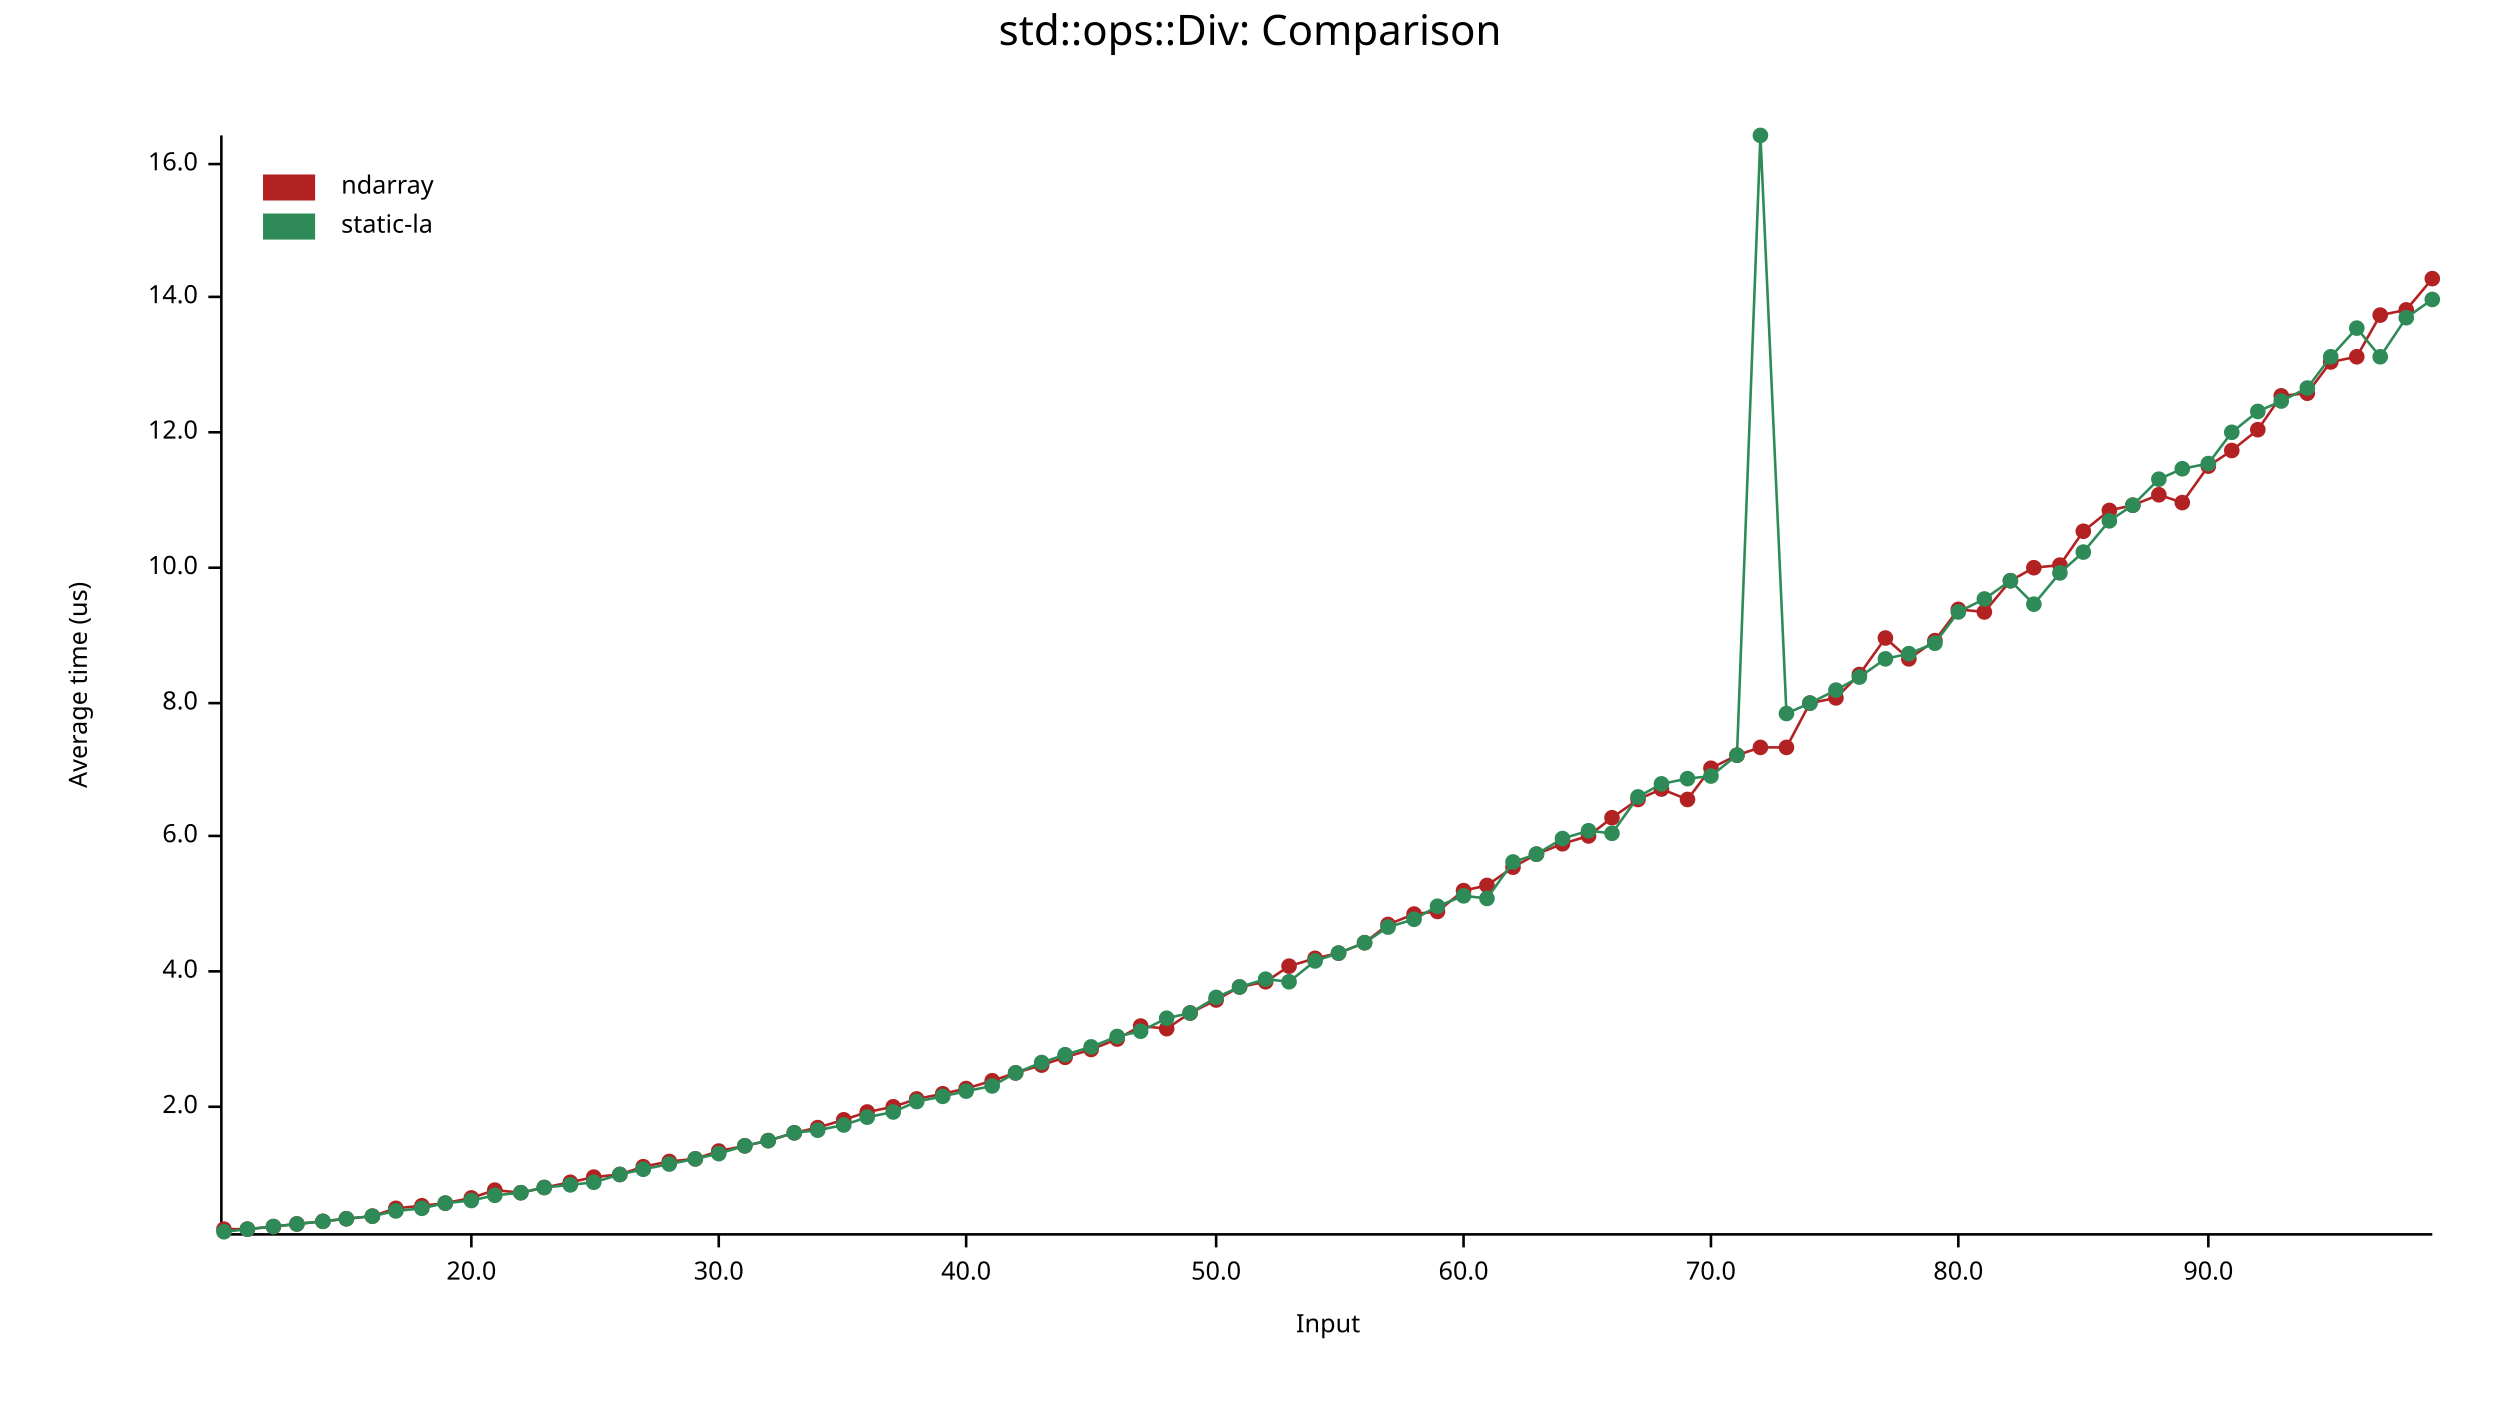
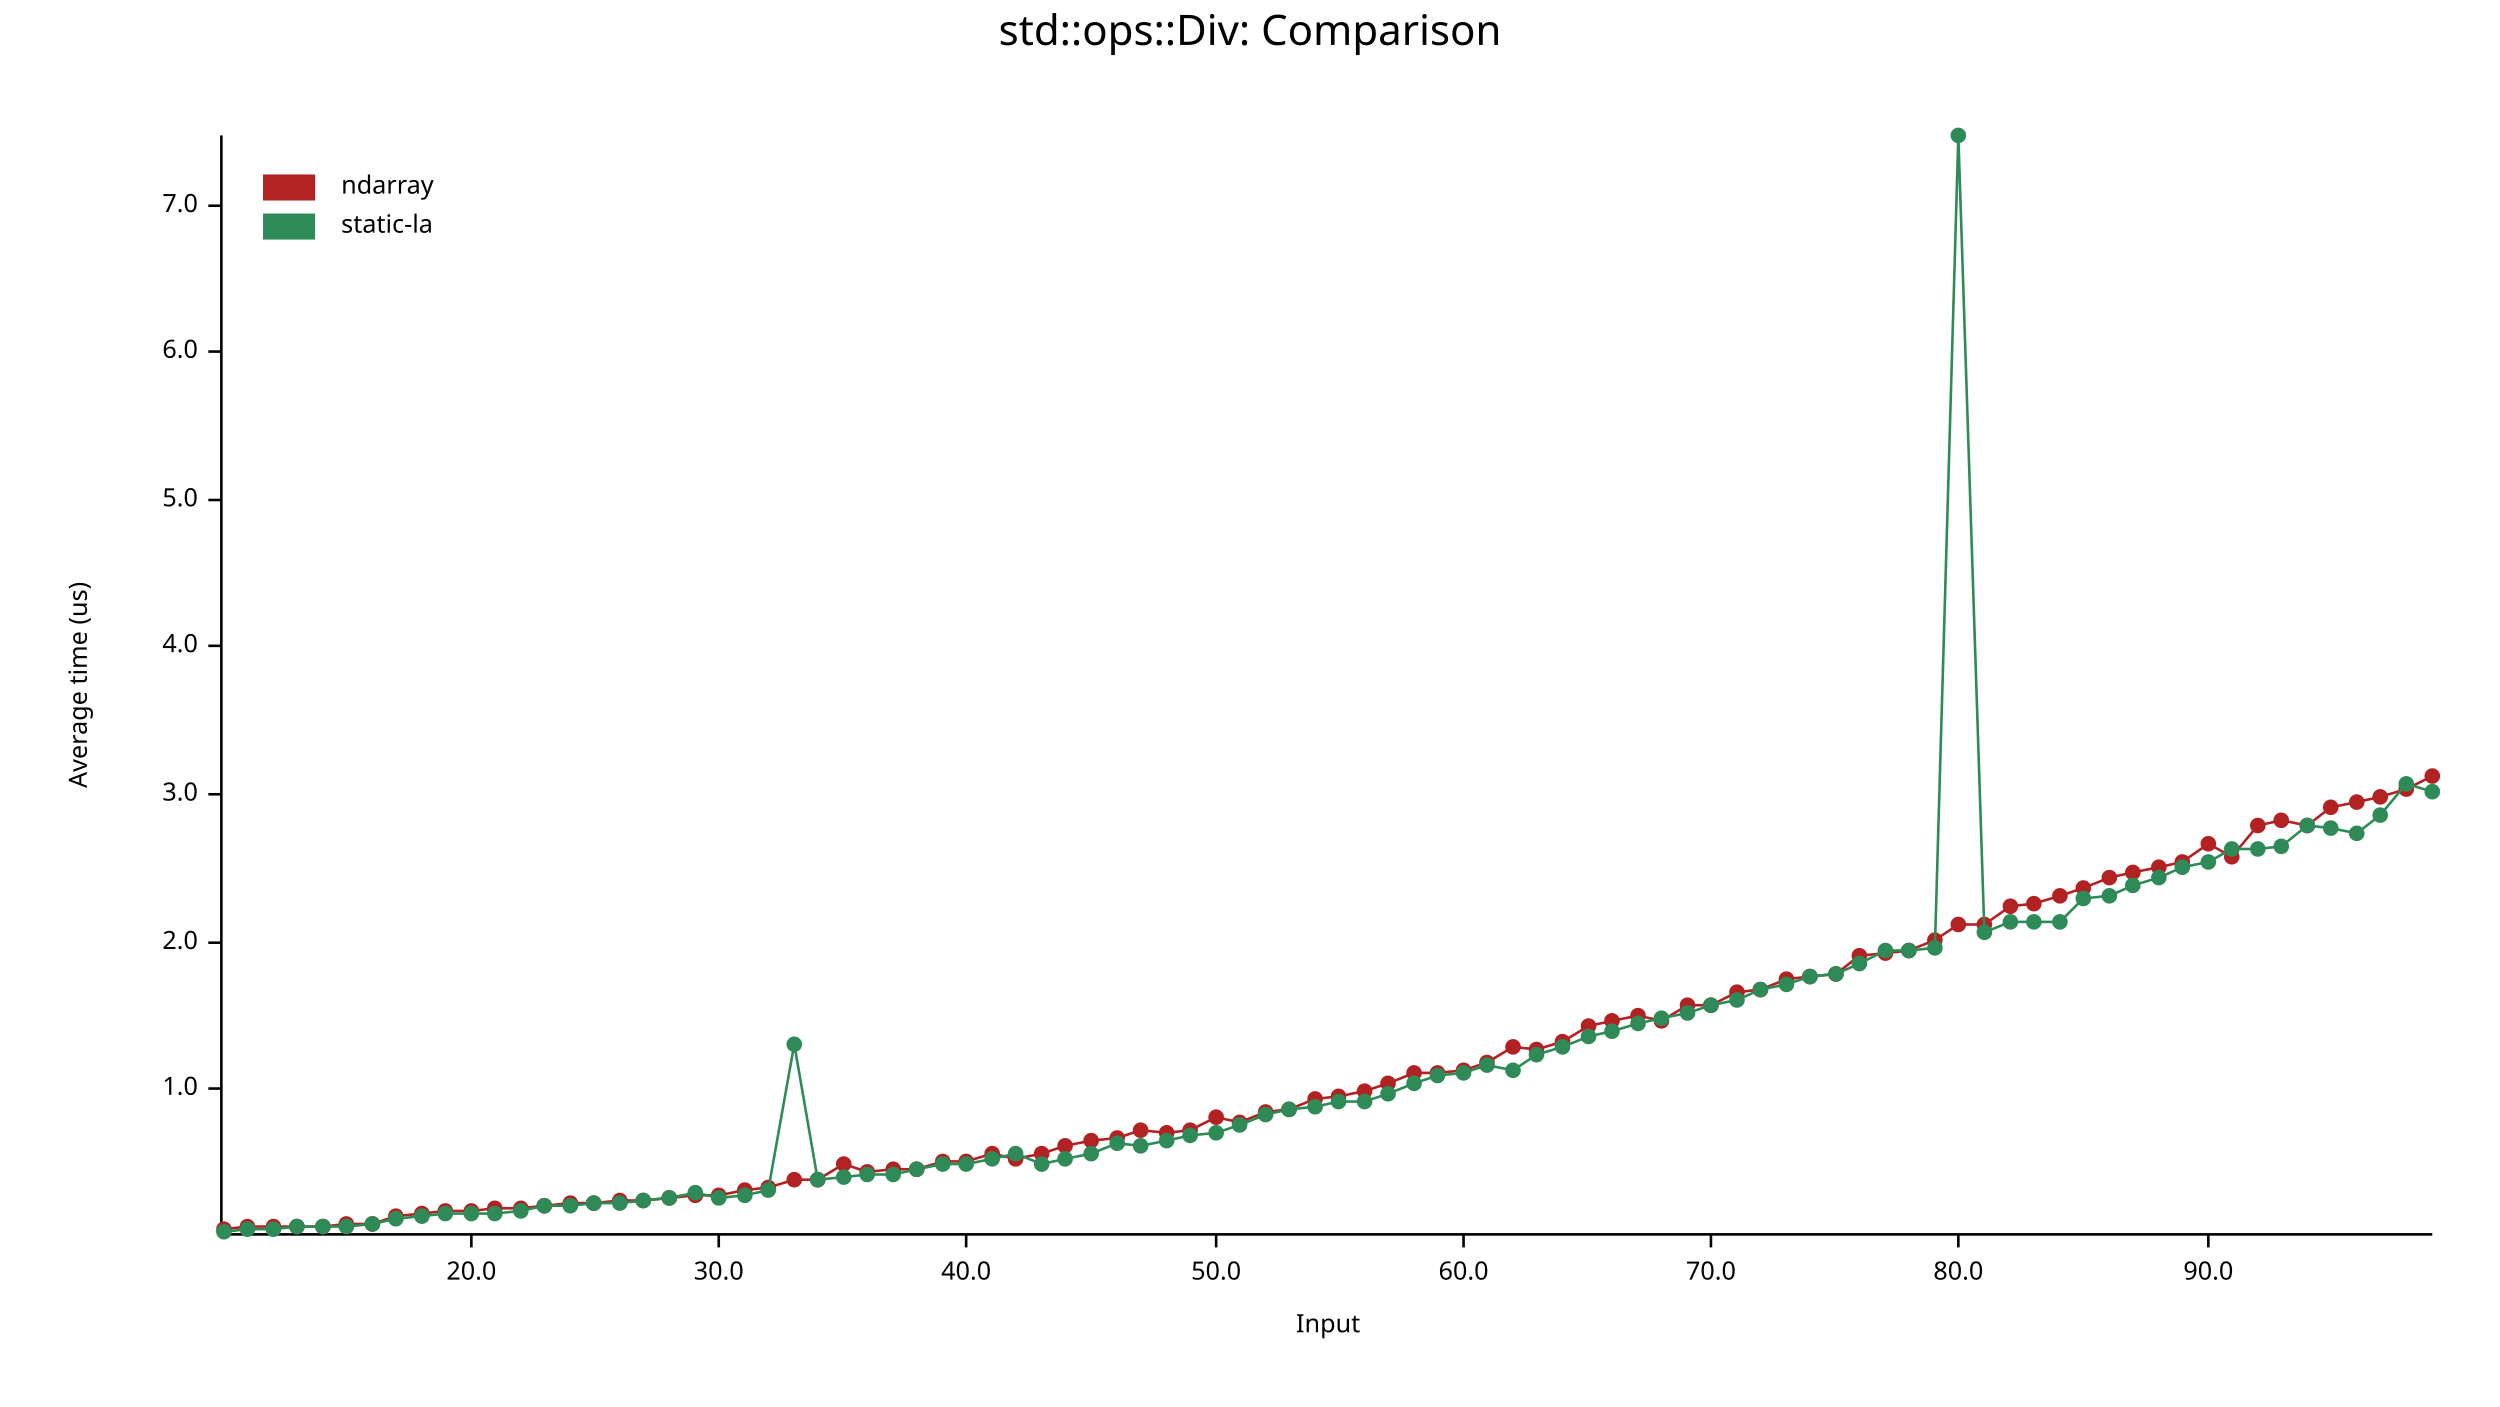
<svg xmlns="http://www.w3.org/2000/svg" width="960" height="540" viewBox="0 0 960 540">
  <text x="480" y="5" dy="0.76em" text-anchor="middle" font-family="sans-serif" font-size="16.129" opacity="1" fill="#000000">
std::ops::Div: Comparison
</text>
  <text x="26" y="263" dy="0.76em" text-anchor="middle" font-family="sans-serif" font-size="9.677" opacity="1" fill="#000000" transform="rotate(270, 26, 263)">
Average time (us)
</text>
  <text x="510" y="514" dy="-0.5ex" text-anchor="middle" font-family="sans-serif" font-size="9.677" opacity="1" fill="#000000">
Input
</text>
  <polyline fill="none" opacity="1" stroke="#000000" stroke-width="1" points="85,52 85,474 " />
-   <text x="76" y="425" dy="0.5ex" text-anchor="end" font-family="sans-serif" font-size="9.677" opacity="1" fill="#000000">
+   <text x="76" y="418" dy="0.5ex" text-anchor="end" font-family="sans-serif" font-size="9.677" opacity="1" fill="#000000">
+ 1.0
+ </text>
+   <polyline fill="none" opacity="1" stroke="#000000" stroke-width="1" points="80,418 85,418 " />
+   <text x="76" y="362" dy="0.5ex" text-anchor="end" font-family="sans-serif" font-size="9.677" opacity="1" fill="#000000">
2.0
</text>
-   <polyline fill="none" opacity="1" stroke="#000000" stroke-width="1" points="80,425 85,425 " />
-   <text x="76" y="373" dy="0.5ex" text-anchor="end" font-family="sans-serif" font-size="9.677" opacity="1" fill="#000000">
+   <polyline fill="none" opacity="1" stroke="#000000" stroke-width="1" points="80,362 85,362 " />
+   <text x="76" y="305" dy="0.5ex" text-anchor="end" font-family="sans-serif" font-size="9.677" opacity="1" fill="#000000">
+ 3.0
+ </text>
+   <polyline fill="none" opacity="1" stroke="#000000" stroke-width="1" points="80,305 85,305 " />
+   <text x="76" y="248" dy="0.5ex" text-anchor="end" font-family="sans-serif" font-size="9.677" opacity="1" fill="#000000">
4.0
</text>
-   <polyline fill="none" opacity="1" stroke="#000000" stroke-width="1" points="80,373 85,373 " />
-   <text x="76" y="321" dy="0.5ex" text-anchor="end" font-family="sans-serif" font-size="9.677" opacity="1" fill="#000000">
+   <polyline fill="none" opacity="1" stroke="#000000" stroke-width="1" points="80,248 85,248 " />
+   <text x="76" y="192" dy="0.5ex" text-anchor="end" font-family="sans-serif" font-size="9.677" opacity="1" fill="#000000">
+ 5.0
+ </text>
+   <polyline fill="none" opacity="1" stroke="#000000" stroke-width="1" points="80,192 85,192 " />
+   <text x="76" y="135" dy="0.5ex" text-anchor="end" font-family="sans-serif" font-size="9.677" opacity="1" fill="#000000">
6.0
</text>
-   <polyline fill="none" opacity="1" stroke="#000000" stroke-width="1" points="80,321 85,321 " />
-   <text x="76" y="270" dy="0.5ex" text-anchor="end" font-family="sans-serif" font-size="9.677" opacity="1" fill="#000000">
- 8.0
- </text>
-   <polyline fill="none" opacity="1" stroke="#000000" stroke-width="1" points="80,270 85,270 " />
-   <text x="76" y="218" dy="0.5ex" text-anchor="end" font-family="sans-serif" font-size="9.677" opacity="1" fill="#000000">
- 10.0
- </text>
-   <polyline fill="none" opacity="1" stroke="#000000" stroke-width="1" points="80,218 85,218 " />
-   <text x="76" y="166" dy="0.5ex" text-anchor="end" font-family="sans-serif" font-size="9.677" opacity="1" fill="#000000">
- 12.0
- </text>
-   <polyline fill="none" opacity="1" stroke="#000000" stroke-width="1" points="80,166 85,166 " />
-   <text x="76" y="114" dy="0.5ex" text-anchor="end" font-family="sans-serif" font-size="9.677" opacity="1" fill="#000000">
- 14.0
- </text>
-   <polyline fill="none" opacity="1" stroke="#000000" stroke-width="1" points="80,114 85,114 " />
-   <text x="76" y="63" dy="0.5ex" text-anchor="end" font-family="sans-serif" font-size="9.677" opacity="1" fill="#000000">
- 16.0
- </text>
-   <polyline fill="none" opacity="1" stroke="#000000" stroke-width="1" points="80,63 85,63 " />
+   <polyline fill="none" opacity="1" stroke="#000000" stroke-width="1" points="80,135 85,135 " />
+   <text x="76" y="79" dy="0.5ex" text-anchor="end" font-family="sans-serif" font-size="9.677" opacity="1" fill="#000000">
+ 7.0
+ </text>
+   <polyline fill="none" opacity="1" stroke="#000000" stroke-width="1" points="80,79 85,79 " />
  <polyline fill="none" opacity="1" stroke="#000000" stroke-width="1" points="86,474 934,474 " />
  <text x="181" y="484" dy="0.76em" text-anchor="middle" font-family="sans-serif" font-size="9.677" opacity="1" fill="#000000">
20.0
</text>
  <polyline fill="none" opacity="1" stroke="#000000" stroke-width="1" points="181,474 181,479 " />
  <text x="276" y="484" dy="0.76em" text-anchor="middle" font-family="sans-serif" font-size="9.677" opacity="1" fill="#000000">
30.0
</text>
  <polyline fill="none" opacity="1" stroke="#000000" stroke-width="1" points="276,474 276,479 " />
  <text x="371" y="484" dy="0.76em" text-anchor="middle" font-family="sans-serif" font-size="9.677" opacity="1" fill="#000000">
40.0
</text>
  <polyline fill="none" opacity="1" stroke="#000000" stroke-width="1" points="371,474 371,479 " />
  <text x="467" y="484" dy="0.76em" text-anchor="middle" font-family="sans-serif" font-size="9.677" opacity="1" fill="#000000">
50.0
</text>
  <polyline fill="none" opacity="1" stroke="#000000" stroke-width="1" points="467,474 467,479 " />
  <text x="562" y="484" dy="0.76em" text-anchor="middle" font-family="sans-serif" font-size="9.677" opacity="1" fill="#000000">
60.0
</text>
  <polyline fill="none" opacity="1" stroke="#000000" stroke-width="1" points="562,474 562,479 " />
  <text x="657" y="484" dy="0.76em" text-anchor="middle" font-family="sans-serif" font-size="9.677" opacity="1" fill="#000000">
70.0
</text>
  <polyline fill="none" opacity="1" stroke="#000000" stroke-width="1" points="657,474 657,479 " />
  <text x="752" y="484" dy="0.76em" text-anchor="middle" font-family="sans-serif" font-size="9.677" opacity="1" fill="#000000">
80.0
</text>
  <polyline fill="none" opacity="1" stroke="#000000" stroke-width="1" points="752,474 752,479 " />
  <text x="848" y="484" dy="0.76em" text-anchor="middle" font-family="sans-serif" font-size="9.677" opacity="1" fill="#000000">
90.0
</text>
  <polyline fill="none" opacity="1" stroke="#000000" stroke-width="1" points="848,474 848,479 " />
  <circle cx="86" cy="472" r="3" opacity="1" fill="#B22222" stroke="none" stroke-width="1" />
-   <circle cx="95" cy="472" r="3" opacity="1" fill="#B22222" stroke="none" stroke-width="1" />
+   <circle cx="95" cy="471" r="3" opacity="1" fill="#B22222" stroke="none" stroke-width="1" />
  <circle cx="105" cy="471" r="3" opacity="1" fill="#B22222" stroke="none" stroke-width="1" />
-   <circle cx="114" cy="470" r="3" opacity="1" fill="#B22222" stroke="none" stroke-width="1" />
-   <circle cx="124" cy="469" r="3" opacity="1" fill="#B22222" stroke="none" stroke-width="1" />
-   <circle cx="133" cy="468" r="3" opacity="1" fill="#B22222" stroke="none" stroke-width="1" />
-   <circle cx="143" cy="467" r="3" opacity="1" fill="#B22222" stroke="none" stroke-width="1" />
-   <circle cx="152" cy="464" r="3" opacity="1" fill="#B22222" stroke="none" stroke-width="1" />
-   <circle cx="162" cy="463" r="3" opacity="1" fill="#B22222" stroke="none" stroke-width="1" />
-   <circle cx="171" cy="462" r="3" opacity="1" fill="#B22222" stroke="none" stroke-width="1" />
-   <circle cx="181" cy="460" r="3" opacity="1" fill="#B22222" stroke="none" stroke-width="1" />
-   <circle cx="190" cy="457" r="3" opacity="1" fill="#B22222" stroke="none" stroke-width="1" />
-   <circle cx="200" cy="458" r="3" opacity="1" fill="#B22222" stroke="none" stroke-width="1" />
-   <circle cx="209" cy="456" r="3" opacity="1" fill="#B22222" stroke="none" stroke-width="1" />
-   <circle cx="219" cy="454" r="3" opacity="1" fill="#B22222" stroke="none" stroke-width="1" />
-   <circle cx="228" cy="452" r="3" opacity="1" fill="#B22222" stroke="none" stroke-width="1" />
-   <circle cx="238" cy="451" r="3" opacity="1" fill="#B22222" stroke="none" stroke-width="1" />
-   <circle cx="247" cy="448" r="3" opacity="1" fill="#B22222" stroke="none" stroke-width="1" />
-   <circle cx="257" cy="446" r="3" opacity="1" fill="#B22222" stroke="none" stroke-width="1" />
-   <circle cx="267" cy="445" r="3" opacity="1" fill="#B22222" stroke="none" stroke-width="1" />
-   <circle cx="276" cy="442" r="3" opacity="1" fill="#B22222" stroke="none" stroke-width="1" />
-   <circle cx="286" cy="440" r="3" opacity="1" fill="#B22222" stroke="none" stroke-width="1" />
-   <circle cx="295" cy="438" r="3" opacity="1" fill="#B22222" stroke="none" stroke-width="1" />
-   <circle cx="305" cy="435" r="3" opacity="1" fill="#B22222" stroke="none" stroke-width="1" />
-   <circle cx="314" cy="433" r="3" opacity="1" fill="#B22222" stroke="none" stroke-width="1" />
-   <circle cx="324" cy="430" r="3" opacity="1" fill="#B22222" stroke="none" stroke-width="1" />
-   <circle cx="333" cy="427" r="3" opacity="1" fill="#B22222" stroke="none" stroke-width="1" />
-   <circle cx="343" cy="425" r="3" opacity="1" fill="#B22222" stroke="none" stroke-width="1" />
-   <circle cx="352" cy="422" r="3" opacity="1" fill="#B22222" stroke="none" stroke-width="1" />
-   <circle cx="362" cy="420" r="3" opacity="1" fill="#B22222" stroke="none" stroke-width="1" />
-   <circle cx="371" cy="418" r="3" opacity="1" fill="#B22222" stroke="none" stroke-width="1" />
-   <circle cx="381" cy="415" r="3" opacity="1" fill="#B22222" stroke="none" stroke-width="1" />
-   <circle cx="390" cy="412" r="3" opacity="1" fill="#B22222" stroke="none" stroke-width="1" />
-   <circle cx="400" cy="409" r="3" opacity="1" fill="#B22222" stroke="none" stroke-width="1" />
-   <circle cx="409" cy="406" r="3" opacity="1" fill="#B22222" stroke="none" stroke-width="1" />
-   <circle cx="419" cy="403" r="3" opacity="1" fill="#B22222" stroke="none" stroke-width="1" />
-   <circle cx="429" cy="399" r="3" opacity="1" fill="#B22222" stroke="none" stroke-width="1" />
-   <circle cx="438" cy="394" r="3" opacity="1" fill="#B22222" stroke="none" stroke-width="1" />
-   <circle cx="448" cy="395" r="3" opacity="1" fill="#B22222" stroke="none" stroke-width="1" />
-   <circle cx="457" cy="389" r="3" opacity="1" fill="#B22222" stroke="none" stroke-width="1" />
-   <circle cx="467" cy="384" r="3" opacity="1" fill="#B22222" stroke="none" stroke-width="1" />
-   <circle cx="476" cy="379" r="3" opacity="1" fill="#B22222" stroke="none" stroke-width="1" />
-   <circle cx="486" cy="377" r="3" opacity="1" fill="#B22222" stroke="none" stroke-width="1" />
-   <circle cx="495" cy="371" r="3" opacity="1" fill="#B22222" stroke="none" stroke-width="1" />
-   <circle cx="505" cy="368" r="3" opacity="1" fill="#B22222" stroke="none" stroke-width="1" />
-   <circle cx="514" cy="366" r="3" opacity="1" fill="#B22222" stroke="none" stroke-width="1" />
-   <circle cx="524" cy="362" r="3" opacity="1" fill="#B22222" stroke="none" stroke-width="1" />
-   <circle cx="533" cy="355" r="3" opacity="1" fill="#B22222" stroke="none" stroke-width="1" />
-   <circle cx="543" cy="351" r="3" opacity="1" fill="#B22222" stroke="none" stroke-width="1" />
-   <circle cx="552" cy="350" r="3" opacity="1" fill="#B22222" stroke="none" stroke-width="1" />
-   <circle cx="562" cy="342" r="3" opacity="1" fill="#B22222" stroke="none" stroke-width="1" />
-   <circle cx="571" cy="340" r="3" opacity="1" fill="#B22222" stroke="none" stroke-width="1" />
-   <circle cx="581" cy="333" r="3" opacity="1" fill="#B22222" stroke="none" stroke-width="1" />
-   <circle cx="590" cy="328" r="3" opacity="1" fill="#B22222" stroke="none" stroke-width="1" />
-   <circle cx="600" cy="324" r="3" opacity="1" fill="#B22222" stroke="none" stroke-width="1" />
-   <circle cx="610" cy="321" r="3" opacity="1" fill="#B22222" stroke="none" stroke-width="1" />
-   <circle cx="619" cy="314" r="3" opacity="1" fill="#B22222" stroke="none" stroke-width="1" />
-   <circle cx="629" cy="307" r="3" opacity="1" fill="#B22222" stroke="none" stroke-width="1" />
-   <circle cx="638" cy="303" r="3" opacity="1" fill="#B22222" stroke="none" stroke-width="1" />
-   <circle cx="648" cy="307" r="3" opacity="1" fill="#B22222" stroke="none" stroke-width="1" />
-   <circle cx="657" cy="295" r="3" opacity="1" fill="#B22222" stroke="none" stroke-width="1" />
-   <circle cx="667" cy="290" r="3" opacity="1" fill="#B22222" stroke="none" stroke-width="1" />
-   <circle cx="676" cy="287" r="3" opacity="1" fill="#B22222" stroke="none" stroke-width="1" />
-   <circle cx="686" cy="287" r="3" opacity="1" fill="#B22222" stroke="none" stroke-width="1" />
-   <circle cx="695" cy="270" r="3" opacity="1" fill="#B22222" stroke="none" stroke-width="1" />
-   <circle cx="705" cy="268" r="3" opacity="1" fill="#B22222" stroke="none" stroke-width="1" />
-   <circle cx="714" cy="259" r="3" opacity="1" fill="#B22222" stroke="none" stroke-width="1" />
-   <circle cx="724" cy="245" r="3" opacity="1" fill="#B22222" stroke="none" stroke-width="1" />
-   <circle cx="733" cy="253" r="3" opacity="1" fill="#B22222" stroke="none" stroke-width="1" />
-   <circle cx="743" cy="246" r="3" opacity="1" fill="#B22222" stroke="none" stroke-width="1" />
-   <circle cx="752" cy="234" r="3" opacity="1" fill="#B22222" stroke="none" stroke-width="1" />
-   <circle cx="762" cy="235" r="3" opacity="1" fill="#B22222" stroke="none" stroke-width="1" />
-   <circle cx="772" cy="223" r="3" opacity="1" fill="#B22222" stroke="none" stroke-width="1" />
-   <circle cx="781" cy="218" r="3" opacity="1" fill="#B22222" stroke="none" stroke-width="1" />
-   <circle cx="791" cy="217" r="3" opacity="1" fill="#B22222" stroke="none" stroke-width="1" />
-   <circle cx="800" cy="204" r="3" opacity="1" fill="#B22222" stroke="none" stroke-width="1" />
-   <circle cx="810" cy="196" r="3" opacity="1" fill="#B22222" stroke="none" stroke-width="1" />
-   <circle cx="819" cy="194" r="3" opacity="1" fill="#B22222" stroke="none" stroke-width="1" />
-   <circle cx="829" cy="190" r="3" opacity="1" fill="#B22222" stroke="none" stroke-width="1" />
-   <circle cx="838" cy="193" r="3" opacity="1" fill="#B22222" stroke="none" stroke-width="1" />
-   <circle cx="848" cy="179" r="3" opacity="1" fill="#B22222" stroke="none" stroke-width="1" />
-   <circle cx="857" cy="173" r="3" opacity="1" fill="#B22222" stroke="none" stroke-width="1" />
-   <circle cx="867" cy="165" r="3" opacity="1" fill="#B22222" stroke="none" stroke-width="1" />
-   <circle cx="876" cy="152" r="3" opacity="1" fill="#B22222" stroke="none" stroke-width="1" />
-   <circle cx="886" cy="151" r="3" opacity="1" fill="#B22222" stroke="none" stroke-width="1" />
-   <circle cx="895" cy="139" r="3" opacity="1" fill="#B22222" stroke="none" stroke-width="1" />
-   <circle cx="905" cy="137" r="3" opacity="1" fill="#B22222" stroke="none" stroke-width="1" />
-   <circle cx="914" cy="121" r="3" opacity="1" fill="#B22222" stroke="none" stroke-width="1" />
-   <circle cx="924" cy="119" r="3" opacity="1" fill="#B22222" stroke="none" stroke-width="1" />
-   <circle cx="934" cy="107" r="3" opacity="1" fill="#B22222" stroke="none" stroke-width="1" />
-   <polyline fill="none" opacity="1" stroke="#B22222" stroke-width="1" points="86,472 95,472 105,471 114,470 124,469 133,468 143,467 152,464 162,463 171,462 181,460 190,457 200,458 209,456 219,454 228,452 238,451 247,448 257,446 267,445 276,442 286,440 295,438 305,435 314,433 324,430 333,427 343,425 352,422 362,420 371,418 381,415 390,412 400,409 409,406 419,403 429,399 438,394 448,395 457,389 467,384 476,379 486,377 495,371 505,368 514,366 524,362 533,355 543,351 552,350 562,342 571,340 581,333 590,328 600,324 610,321 619,314 629,307 638,303 648,307 657,295 667,290 676,287 686,287 695,270 705,268 714,259 724,245 733,253 743,246 752,234 762,235 772,223 781,218 791,217 800,204 810,196 819,194 829,190 838,193 848,179 857,173 867,165 876,152 886,151 895,139 905,137 914,121 924,119 934,107 " />
+   <circle cx="114" cy="471" r="3" opacity="1" fill="#B22222" stroke="none" stroke-width="1" />
+   <circle cx="124" cy="471" r="3" opacity="1" fill="#B22222" stroke="none" stroke-width="1" />
+   <circle cx="133" cy="470" r="3" opacity="1" fill="#B22222" stroke="none" stroke-width="1" />
+   <circle cx="143" cy="470" r="3" opacity="1" fill="#B22222" stroke="none" stroke-width="1" />
+   <circle cx="152" cy="467" r="3" opacity="1" fill="#B22222" stroke="none" stroke-width="1" />
+   <circle cx="162" cy="466" r="3" opacity="1" fill="#B22222" stroke="none" stroke-width="1" />
+   <circle cx="171" cy="465" r="3" opacity="1" fill="#B22222" stroke="none" stroke-width="1" />
+   <circle cx="181" cy="465" r="3" opacity="1" fill="#B22222" stroke="none" stroke-width="1" />
+   <circle cx="190" cy="464" r="3" opacity="1" fill="#B22222" stroke="none" stroke-width="1" />
+   <circle cx="200" cy="464" r="3" opacity="1" fill="#B22222" stroke="none" stroke-width="1" />
+   <circle cx="209" cy="463" r="3" opacity="1" fill="#B22222" stroke="none" stroke-width="1" />
+   <circle cx="219" cy="462" r="3" opacity="1" fill="#B22222" stroke="none" stroke-width="1" />
+   <circle cx="228" cy="462" r="3" opacity="1" fill="#B22222" stroke="none" stroke-width="1" />
+   <circle cx="238" cy="461" r="3" opacity="1" fill="#B22222" stroke="none" stroke-width="1" />
+   <circle cx="247" cy="461" r="3" opacity="1" fill="#B22222" stroke="none" stroke-width="1" />
+   <circle cx="257" cy="460" r="3" opacity="1" fill="#B22222" stroke="none" stroke-width="1" />
+   <circle cx="267" cy="459" r="3" opacity="1" fill="#B22222" stroke="none" stroke-width="1" />
+   <circle cx="276" cy="459" r="3" opacity="1" fill="#B22222" stroke="none" stroke-width="1" />
+   <circle cx="286" cy="457" r="3" opacity="1" fill="#B22222" stroke="none" stroke-width="1" />
+   <circle cx="295" cy="456" r="3" opacity="1" fill="#B22222" stroke="none" stroke-width="1" />
+   <circle cx="305" cy="453" r="3" opacity="1" fill="#B22222" stroke="none" stroke-width="1" />
+   <circle cx="314" cy="453" r="3" opacity="1" fill="#B22222" stroke="none" stroke-width="1" />
+   <circle cx="324" cy="447" r="3" opacity="1" fill="#B22222" stroke="none" stroke-width="1" />
+   <circle cx="333" cy="450" r="3" opacity="1" fill="#B22222" stroke="none" stroke-width="1" />
+   <circle cx="343" cy="449" r="3" opacity="1" fill="#B22222" stroke="none" stroke-width="1" />
+   <circle cx="352" cy="449" r="3" opacity="1" fill="#B22222" stroke="none" stroke-width="1" />
+   <circle cx="362" cy="446" r="3" opacity="1" fill="#B22222" stroke="none" stroke-width="1" />
+   <circle cx="371" cy="446" r="3" opacity="1" fill="#B22222" stroke="none" stroke-width="1" />
+   <circle cx="381" cy="443" r="3" opacity="1" fill="#B22222" stroke="none" stroke-width="1" />
+   <circle cx="390" cy="445" r="3" opacity="1" fill="#B22222" stroke="none" stroke-width="1" />
+   <circle cx="400" cy="443" r="3" opacity="1" fill="#B22222" stroke="none" stroke-width="1" />
+   <circle cx="409" cy="440" r="3" opacity="1" fill="#B22222" stroke="none" stroke-width="1" />
+   <circle cx="419" cy="438" r="3" opacity="1" fill="#B22222" stroke="none" stroke-width="1" />
+   <circle cx="429" cy="437" r="3" opacity="1" fill="#B22222" stroke="none" stroke-width="1" />
+   <circle cx="438" cy="434" r="3" opacity="1" fill="#B22222" stroke="none" stroke-width="1" />
+   <circle cx="448" cy="435" r="3" opacity="1" fill="#B22222" stroke="none" stroke-width="1" />
+   <circle cx="457" cy="434" r="3" opacity="1" fill="#B22222" stroke="none" stroke-width="1" />
+   <circle cx="467" cy="429" r="3" opacity="1" fill="#B22222" stroke="none" stroke-width="1" />
+   <circle cx="476" cy="431" r="3" opacity="1" fill="#B22222" stroke="none" stroke-width="1" />
+   <circle cx="486" cy="427" r="3" opacity="1" fill="#B22222" stroke="none" stroke-width="1" />
+   <circle cx="495" cy="426" r="3" opacity="1" fill="#B22222" stroke="none" stroke-width="1" />
+   <circle cx="505" cy="422" r="3" opacity="1" fill="#B22222" stroke="none" stroke-width="1" />
+   <circle cx="514" cy="421" r="3" opacity="1" fill="#B22222" stroke="none" stroke-width="1" />
+   <circle cx="524" cy="419" r="3" opacity="1" fill="#B22222" stroke="none" stroke-width="1" />
+   <circle cx="533" cy="416" r="3" opacity="1" fill="#B22222" stroke="none" stroke-width="1" />
+   <circle cx="543" cy="412" r="3" opacity="1" fill="#B22222" stroke="none" stroke-width="1" />
+   <circle cx="552" cy="412" r="3" opacity="1" fill="#B22222" stroke="none" stroke-width="1" />
+   <circle cx="562" cy="411" r="3" opacity="1" fill="#B22222" stroke="none" stroke-width="1" />
+   <circle cx="571" cy="408" r="3" opacity="1" fill="#B22222" stroke="none" stroke-width="1" />
+   <circle cx="581" cy="402" r="3" opacity="1" fill="#B22222" stroke="none" stroke-width="1" />
+   <circle cx="590" cy="403" r="3" opacity="1" fill="#B22222" stroke="none" stroke-width="1" />
+   <circle cx="600" cy="400" r="3" opacity="1" fill="#B22222" stroke="none" stroke-width="1" />
+   <circle cx="610" cy="394" r="3" opacity="1" fill="#B22222" stroke="none" stroke-width="1" />
+   <circle cx="619" cy="392" r="3" opacity="1" fill="#B22222" stroke="none" stroke-width="1" />
+   <circle cx="629" cy="390" r="3" opacity="1" fill="#B22222" stroke="none" stroke-width="1" />
+   <circle cx="638" cy="392" r="3" opacity="1" fill="#B22222" stroke="none" stroke-width="1" />
+   <circle cx="648" cy="386" r="3" opacity="1" fill="#B22222" stroke="none" stroke-width="1" />
+   <circle cx="657" cy="386" r="3" opacity="1" fill="#B22222" stroke="none" stroke-width="1" />
+   <circle cx="667" cy="381" r="3" opacity="1" fill="#B22222" stroke="none" stroke-width="1" />
+   <circle cx="676" cy="380" r="3" opacity="1" fill="#B22222" stroke="none" stroke-width="1" />
+   <circle cx="686" cy="376" r="3" opacity="1" fill="#B22222" stroke="none" stroke-width="1" />
+   <circle cx="695" cy="375" r="3" opacity="1" fill="#B22222" stroke="none" stroke-width="1" />
+   <circle cx="705" cy="374" r="3" opacity="1" fill="#B22222" stroke="none" stroke-width="1" />
+   <circle cx="714" cy="367" r="3" opacity="1" fill="#B22222" stroke="none" stroke-width="1" />
+   <circle cx="724" cy="366" r="3" opacity="1" fill="#B22222" stroke="none" stroke-width="1" />
+   <circle cx="733" cy="365" r="3" opacity="1" fill="#B22222" stroke="none" stroke-width="1" />
+   <circle cx="743" cy="361" r="3" opacity="1" fill="#B22222" stroke="none" stroke-width="1" />
+   <circle cx="752" cy="355" r="3" opacity="1" fill="#B22222" stroke="none" stroke-width="1" />
+   <circle cx="762" cy="355" r="3" opacity="1" fill="#B22222" stroke="none" stroke-width="1" />
+   <circle cx="772" cy="348" r="3" opacity="1" fill="#B22222" stroke="none" stroke-width="1" />
+   <circle cx="781" cy="347" r="3" opacity="1" fill="#B22222" stroke="none" stroke-width="1" />
+   <circle cx="791" cy="344" r="3" opacity="1" fill="#B22222" stroke="none" stroke-width="1" />
+   <circle cx="800" cy="341" r="3" opacity="1" fill="#B22222" stroke="none" stroke-width="1" />
+   <circle cx="810" cy="337" r="3" opacity="1" fill="#B22222" stroke="none" stroke-width="1" />
+   <circle cx="819" cy="335" r="3" opacity="1" fill="#B22222" stroke="none" stroke-width="1" />
+   <circle cx="829" cy="333" r="3" opacity="1" fill="#B22222" stroke="none" stroke-width="1" />
+   <circle cx="838" cy="331" r="3" opacity="1" fill="#B22222" stroke="none" stroke-width="1" />
+   <circle cx="848" cy="324" r="3" opacity="1" fill="#B22222" stroke="none" stroke-width="1" />
+   <circle cx="857" cy="329" r="3" opacity="1" fill="#B22222" stroke="none" stroke-width="1" />
+   <circle cx="867" cy="317" r="3" opacity="1" fill="#B22222" stroke="none" stroke-width="1" />
+   <circle cx="876" cy="315" r="3" opacity="1" fill="#B22222" stroke="none" stroke-width="1" />
+   <circle cx="886" cy="317" r="3" opacity="1" fill="#B22222" stroke="none" stroke-width="1" />
+   <circle cx="895" cy="310" r="3" opacity="1" fill="#B22222" stroke="none" stroke-width="1" />
+   <circle cx="905" cy="308" r="3" opacity="1" fill="#B22222" stroke="none" stroke-width="1" />
+   <circle cx="914" cy="306" r="3" opacity="1" fill="#B22222" stroke="none" stroke-width="1" />
+   <circle cx="924" cy="303" r="3" opacity="1" fill="#B22222" stroke="none" stroke-width="1" />
+   <circle cx="934" cy="298" r="3" opacity="1" fill="#B22222" stroke="none" stroke-width="1" />
+   <polyline fill="none" opacity="1" stroke="#B22222" stroke-width="1" points="86,472 95,471 105,471 114,471 124,471 133,470 143,470 152,467 162,466 171,465 181,465 190,464 200,464 209,463 219,462 228,462 238,461 247,461 257,460 267,459 276,459 286,457 295,456 305,453 314,453 324,447 333,450 343,449 352,449 362,446 371,446 381,443 390,445 400,443 409,440 419,438 429,437 438,434 448,435 457,434 467,429 476,431 486,427 495,426 505,422 514,421 524,419 533,416 543,412 552,412 562,411 571,408 581,402 590,403 600,400 610,394 619,392 629,390 638,392 648,386 657,386 667,381 676,380 686,376 695,375 705,374 714,367 724,366 733,365 743,361 752,355 762,355 772,348 781,347 791,344 800,341 810,337 819,335 829,333 838,331 848,324 857,329 867,317 876,315 886,317 895,310 905,308 914,306 924,303 934,298 " />
  <circle cx="86" cy="473" r="3" opacity="1" fill="#2E8B57" stroke="none" stroke-width="1" />
  <circle cx="95" cy="472" r="3" opacity="1" fill="#2E8B57" stroke="none" stroke-width="1" />
-   <circle cx="105" cy="471" r="3" opacity="1" fill="#2E8B57" stroke="none" stroke-width="1" />
-   <circle cx="114" cy="470" r="3" opacity="1" fill="#2E8B57" stroke="none" stroke-width="1" />
-   <circle cx="124" cy="469" r="3" opacity="1" fill="#2E8B57" stroke="none" stroke-width="1" />
-   <circle cx="133" cy="468" r="3" opacity="1" fill="#2E8B57" stroke="none" stroke-width="1" />
-   <circle cx="143" cy="467" r="3" opacity="1" fill="#2E8B57" stroke="none" stroke-width="1" />
-   <circle cx="152" cy="465" r="3" opacity="1" fill="#2E8B57" stroke="none" stroke-width="1" />
-   <circle cx="162" cy="464" r="3" opacity="1" fill="#2E8B57" stroke="none" stroke-width="1" />
-   <circle cx="171" cy="462" r="3" opacity="1" fill="#2E8B57" stroke="none" stroke-width="1" />
-   <circle cx="181" cy="461" r="3" opacity="1" fill="#2E8B57" stroke="none" stroke-width="1" />
-   <circle cx="190" cy="459" r="3" opacity="1" fill="#2E8B57" stroke="none" stroke-width="1" />
-   <circle cx="200" cy="458" r="3" opacity="1" fill="#2E8B57" stroke="none" stroke-width="1" />
-   <circle cx="209" cy="456" r="3" opacity="1" fill="#2E8B57" stroke="none" stroke-width="1" />
-   <circle cx="219" cy="455" r="3" opacity="1" fill="#2E8B57" stroke="none" stroke-width="1" />
-   <circle cx="228" cy="454" r="3" opacity="1" fill="#2E8B57" stroke="none" stroke-width="1" />
-   <circle cx="238" cy="451" r="3" opacity="1" fill="#2E8B57" stroke="none" stroke-width="1" />
-   <circle cx="247" cy="449" r="3" opacity="1" fill="#2E8B57" stroke="none" stroke-width="1" />
-   <circle cx="257" cy="447" r="3" opacity="1" fill="#2E8B57" stroke="none" stroke-width="1" />
-   <circle cx="267" cy="445" r="3" opacity="1" fill="#2E8B57" stroke="none" stroke-width="1" />
-   <circle cx="276" cy="443" r="3" opacity="1" fill="#2E8B57" stroke="none" stroke-width="1" />
-   <circle cx="286" cy="440" r="3" opacity="1" fill="#2E8B57" stroke="none" stroke-width="1" />
-   <circle cx="295" cy="438" r="3" opacity="1" fill="#2E8B57" stroke="none" stroke-width="1" />
-   <circle cx="305" cy="435" r="3" opacity="1" fill="#2E8B57" stroke="none" stroke-width="1" />
-   <circle cx="314" cy="434" r="3" opacity="1" fill="#2E8B57" stroke="none" stroke-width="1" />
-   <circle cx="324" cy="432" r="3" opacity="1" fill="#2E8B57" stroke="none" stroke-width="1" />
-   <circle cx="333" cy="429" r="3" opacity="1" fill="#2E8B57" stroke="none" stroke-width="1" />
-   <circle cx="343" cy="427" r="3" opacity="1" fill="#2E8B57" stroke="none" stroke-width="1" />
-   <circle cx="352" cy="423" r="3" opacity="1" fill="#2E8B57" stroke="none" stroke-width="1" />
-   <circle cx="362" cy="421" r="3" opacity="1" fill="#2E8B57" stroke="none" stroke-width="1" />
-   <circle cx="371" cy="419" r="3" opacity="1" fill="#2E8B57" stroke="none" stroke-width="1" />
-   <circle cx="381" cy="417" r="3" opacity="1" fill="#2E8B57" stroke="none" stroke-width="1" />
-   <circle cx="390" cy="412" r="3" opacity="1" fill="#2E8B57" stroke="none" stroke-width="1" />
-   <circle cx="400" cy="408" r="3" opacity="1" fill="#2E8B57" stroke="none" stroke-width="1" />
-   <circle cx="409" cy="405" r="3" opacity="1" fill="#2E8B57" stroke="none" stroke-width="1" />
-   <circle cx="419" cy="402" r="3" opacity="1" fill="#2E8B57" stroke="none" stroke-width="1" />
-   <circle cx="429" cy="398" r="3" opacity="1" fill="#2E8B57" stroke="none" stroke-width="1" />
-   <circle cx="438" cy="396" r="3" opacity="1" fill="#2E8B57" stroke="none" stroke-width="1" />
-   <circle cx="448" cy="391" r="3" opacity="1" fill="#2E8B57" stroke="none" stroke-width="1" />
-   <circle cx="457" cy="389" r="3" opacity="1" fill="#2E8B57" stroke="none" stroke-width="1" />
-   <circle cx="467" cy="383" r="3" opacity="1" fill="#2E8B57" stroke="none" stroke-width="1" />
-   <circle cx="476" cy="379" r="3" opacity="1" fill="#2E8B57" stroke="none" stroke-width="1" />
-   <circle cx="486" cy="376" r="3" opacity="1" fill="#2E8B57" stroke="none" stroke-width="1" />
-   <circle cx="495" cy="377" r="3" opacity="1" fill="#2E8B57" stroke="none" stroke-width="1" />
-   <circle cx="505" cy="369" r="3" opacity="1" fill="#2E8B57" stroke="none" stroke-width="1" />
-   <circle cx="514" cy="366" r="3" opacity="1" fill="#2E8B57" stroke="none" stroke-width="1" />
-   <circle cx="524" cy="362" r="3" opacity="1" fill="#2E8B57" stroke="none" stroke-width="1" />
-   <circle cx="533" cy="356" r="3" opacity="1" fill="#2E8B57" stroke="none" stroke-width="1" />
-   <circle cx="543" cy="353" r="3" opacity="1" fill="#2E8B57" stroke="none" stroke-width="1" />
-   <circle cx="552" cy="348" r="3" opacity="1" fill="#2E8B57" stroke="none" stroke-width="1" />
-   <circle cx="562" cy="344" r="3" opacity="1" fill="#2E8B57" stroke="none" stroke-width="1" />
-   <circle cx="571" cy="345" r="3" opacity="1" fill="#2E8B57" stroke="none" stroke-width="1" />
-   <circle cx="581" cy="331" r="3" opacity="1" fill="#2E8B57" stroke="none" stroke-width="1" />
-   <circle cx="590" cy="328" r="3" opacity="1" fill="#2E8B57" stroke="none" stroke-width="1" />
-   <circle cx="600" cy="322" r="3" opacity="1" fill="#2E8B57" stroke="none" stroke-width="1" />
-   <circle cx="610" cy="319" r="3" opacity="1" fill="#2E8B57" stroke="none" stroke-width="1" />
-   <circle cx="619" cy="320" r="3" opacity="1" fill="#2E8B57" stroke="none" stroke-width="1" />
-   <circle cx="629" cy="306" r="3" opacity="1" fill="#2E8B57" stroke="none" stroke-width="1" />
-   <circle cx="638" cy="301" r="3" opacity="1" fill="#2E8B57" stroke="none" stroke-width="1" />
-   <circle cx="648" cy="299" r="3" opacity="1" fill="#2E8B57" stroke="none" stroke-width="1" />
-   <circle cx="657" cy="298" r="3" opacity="1" fill="#2E8B57" stroke="none" stroke-width="1" />
-   <circle cx="667" cy="290" r="3" opacity="1" fill="#2E8B57" stroke="none" stroke-width="1" />
-   <circle cx="676" cy="52" r="3" opacity="1" fill="#2E8B57" stroke="none" stroke-width="1" />
-   <circle cx="686" cy="274" r="3" opacity="1" fill="#2E8B57" stroke="none" stroke-width="1" />
-   <circle cx="695" cy="270" r="3" opacity="1" fill="#2E8B57" stroke="none" stroke-width="1" />
-   <circle cx="705" cy="265" r="3" opacity="1" fill="#2E8B57" stroke="none" stroke-width="1" />
-   <circle cx="714" cy="260" r="3" opacity="1" fill="#2E8B57" stroke="none" stroke-width="1" />
-   <circle cx="724" cy="253" r="3" opacity="1" fill="#2E8B57" stroke="none" stroke-width="1" />
-   <circle cx="733" cy="251" r="3" opacity="1" fill="#2E8B57" stroke="none" stroke-width="1" />
-   <circle cx="743" cy="247" r="3" opacity="1" fill="#2E8B57" stroke="none" stroke-width="1" />
-   <circle cx="752" cy="235" r="3" opacity="1" fill="#2E8B57" stroke="none" stroke-width="1" />
-   <circle cx="762" cy="230" r="3" opacity="1" fill="#2E8B57" stroke="none" stroke-width="1" />
-   <circle cx="772" cy="223" r="3" opacity="1" fill="#2E8B57" stroke="none" stroke-width="1" />
-   <circle cx="781" cy="232" r="3" opacity="1" fill="#2E8B57" stroke="none" stroke-width="1" />
-   <circle cx="791" cy="220" r="3" opacity="1" fill="#2E8B57" stroke="none" stroke-width="1" />
-   <circle cx="800" cy="212" r="3" opacity="1" fill="#2E8B57" stroke="none" stroke-width="1" />
-   <circle cx="810" cy="200" r="3" opacity="1" fill="#2E8B57" stroke="none" stroke-width="1" />
-   <circle cx="819" cy="194" r="3" opacity="1" fill="#2E8B57" stroke="none" stroke-width="1" />
-   <circle cx="829" cy="184" r="3" opacity="1" fill="#2E8B57" stroke="none" stroke-width="1" />
-   <circle cx="838" cy="180" r="3" opacity="1" fill="#2E8B57" stroke="none" stroke-width="1" />
-   <circle cx="848" cy="178" r="3" opacity="1" fill="#2E8B57" stroke="none" stroke-width="1" />
-   <circle cx="857" cy="166" r="3" opacity="1" fill="#2E8B57" stroke="none" stroke-width="1" />
-   <circle cx="867" cy="158" r="3" opacity="1" fill="#2E8B57" stroke="none" stroke-width="1" />
-   <circle cx="876" cy="154" r="3" opacity="1" fill="#2E8B57" stroke="none" stroke-width="1" />
-   <circle cx="886" cy="149" r="3" opacity="1" fill="#2E8B57" stroke="none" stroke-width="1" />
-   <circle cx="895" cy="137" r="3" opacity="1" fill="#2E8B57" stroke="none" stroke-width="1" />
-   <circle cx="905" cy="126" r="3" opacity="1" fill="#2E8B57" stroke="none" stroke-width="1" />
-   <circle cx="914" cy="137" r="3" opacity="1" fill="#2E8B57" stroke="none" stroke-width="1" />
-   <circle cx="924" cy="122" r="3" opacity="1" fill="#2E8B57" stroke="none" stroke-width="1" />
-   <circle cx="934" cy="115" r="3" opacity="1" fill="#2E8B57" stroke="none" stroke-width="1" />
-   <polyline fill="none" opacity="1" stroke="#2E8B57" stroke-width="1" points="86,473 95,472 105,471 114,470 124,469 133,468 143,467 152,465 162,464 171,462 181,461 190,459 200,458 209,456 219,455 228,454 238,451 247,449 257,447 267,445 276,443 286,440 295,438 305,435 314,434 324,432 333,429 343,427 352,423 362,421 371,419 381,417 390,412 400,408 409,405 419,402 429,398 438,396 448,391 457,389 467,383 476,379 486,376 495,377 505,369 514,366 524,362 533,356 543,353 552,348 562,344 571,345 581,331 590,328 600,322 610,319 619,320 629,306 638,301 648,299 657,298 667,290 676,52 686,274 695,270 705,265 714,260 724,253 733,251 743,247 752,235 762,230 772,223 781,232 791,220 800,212 810,200 819,194 829,184 838,180 848,178 857,166 867,158 876,154 886,149 895,137 905,126 914,137 924,122 934,115 " />
+   <circle cx="105" cy="472" r="3" opacity="1" fill="#2E8B57" stroke="none" stroke-width="1" />
+   <circle cx="114" cy="471" r="3" opacity="1" fill="#2E8B57" stroke="none" stroke-width="1" />
+   <circle cx="124" cy="471" r="3" opacity="1" fill="#2E8B57" stroke="none" stroke-width="1" />
+   <circle cx="133" cy="471" r="3" opacity="1" fill="#2E8B57" stroke="none" stroke-width="1" />
+   <circle cx="143" cy="470" r="3" opacity="1" fill="#2E8B57" stroke="none" stroke-width="1" />
+   <circle cx="152" cy="468" r="3" opacity="1" fill="#2E8B57" stroke="none" stroke-width="1" />
+   <circle cx="162" cy="467" r="3" opacity="1" fill="#2E8B57" stroke="none" stroke-width="1" />
+   <circle cx="171" cy="466" r="3" opacity="1" fill="#2E8B57" stroke="none" stroke-width="1" />
+   <circle cx="181" cy="466" r="3" opacity="1" fill="#2E8B57" stroke="none" stroke-width="1" />
+   <circle cx="190" cy="466" r="3" opacity="1" fill="#2E8B57" stroke="none" stroke-width="1" />
+   <circle cx="200" cy="465" r="3" opacity="1" fill="#2E8B57" stroke="none" stroke-width="1" />
+   <circle cx="209" cy="463" r="3" opacity="1" fill="#2E8B57" stroke="none" stroke-width="1" />
+   <circle cx="219" cy="463" r="3" opacity="1" fill="#2E8B57" stroke="none" stroke-width="1" />
+   <circle cx="228" cy="462" r="3" opacity="1" fill="#2E8B57" stroke="none" stroke-width="1" />
+   <circle cx="238" cy="462" r="3" opacity="1" fill="#2E8B57" stroke="none" stroke-width="1" />
+   <circle cx="247" cy="461" r="3" opacity="1" fill="#2E8B57" stroke="none" stroke-width="1" />
+   <circle cx="257" cy="460" r="3" opacity="1" fill="#2E8B57" stroke="none" stroke-width="1" />
+   <circle cx="267" cy="458" r="3" opacity="1" fill="#2E8B57" stroke="none" stroke-width="1" />
+   <circle cx="276" cy="460" r="3" opacity="1" fill="#2E8B57" stroke="none" stroke-width="1" />
+   <circle cx="286" cy="459" r="3" opacity="1" fill="#2E8B57" stroke="none" stroke-width="1" />
+   <circle cx="295" cy="457" r="3" opacity="1" fill="#2E8B57" stroke="none" stroke-width="1" />
+   <circle cx="305" cy="401" r="3" opacity="1" fill="#2E8B57" stroke="none" stroke-width="1" />
+   <circle cx="314" cy="453" r="3" opacity="1" fill="#2E8B57" stroke="none" stroke-width="1" />
+   <circle cx="324" cy="452" r="3" opacity="1" fill="#2E8B57" stroke="none" stroke-width="1" />
+   <circle cx="333" cy="451" r="3" opacity="1" fill="#2E8B57" stroke="none" stroke-width="1" />
+   <circle cx="343" cy="451" r="3" opacity="1" fill="#2E8B57" stroke="none" stroke-width="1" />
+   <circle cx="352" cy="449" r="3" opacity="1" fill="#2E8B57" stroke="none" stroke-width="1" />
+   <circle cx="362" cy="447" r="3" opacity="1" fill="#2E8B57" stroke="none" stroke-width="1" />
+   <circle cx="371" cy="447" r="3" opacity="1" fill="#2E8B57" stroke="none" stroke-width="1" />
+   <circle cx="381" cy="445" r="3" opacity="1" fill="#2E8B57" stroke="none" stroke-width="1" />
+   <circle cx="390" cy="443" r="3" opacity="1" fill="#2E8B57" stroke="none" stroke-width="1" />
+   <circle cx="400" cy="447" r="3" opacity="1" fill="#2E8B57" stroke="none" stroke-width="1" />
+   <circle cx="409" cy="445" r="3" opacity="1" fill="#2E8B57" stroke="none" stroke-width="1" />
+   <circle cx="419" cy="443" r="3" opacity="1" fill="#2E8B57" stroke="none" stroke-width="1" />
+   <circle cx="429" cy="439" r="3" opacity="1" fill="#2E8B57" stroke="none" stroke-width="1" />
+   <circle cx="438" cy="440" r="3" opacity="1" fill="#2E8B57" stroke="none" stroke-width="1" />
+   <circle cx="448" cy="438" r="3" opacity="1" fill="#2E8B57" stroke="none" stroke-width="1" />
+   <circle cx="457" cy="436" r="3" opacity="1" fill="#2E8B57" stroke="none" stroke-width="1" />
+   <circle cx="467" cy="435" r="3" opacity="1" fill="#2E8B57" stroke="none" stroke-width="1" />
+   <circle cx="476" cy="432" r="3" opacity="1" fill="#2E8B57" stroke="none" stroke-width="1" />
+   <circle cx="486" cy="428" r="3" opacity="1" fill="#2E8B57" stroke="none" stroke-width="1" />
+   <circle cx="495" cy="426" r="3" opacity="1" fill="#2E8B57" stroke="none" stroke-width="1" />
+   <circle cx="505" cy="425" r="3" opacity="1" fill="#2E8B57" stroke="none" stroke-width="1" />
+   <circle cx="514" cy="423" r="3" opacity="1" fill="#2E8B57" stroke="none" stroke-width="1" />
+   <circle cx="524" cy="423" r="3" opacity="1" fill="#2E8B57" stroke="none" stroke-width="1" />
+   <circle cx="533" cy="420" r="3" opacity="1" fill="#2E8B57" stroke="none" stroke-width="1" />
+   <circle cx="543" cy="416" r="3" opacity="1" fill="#2E8B57" stroke="none" stroke-width="1" />
+   <circle cx="552" cy="413" r="3" opacity="1" fill="#2E8B57" stroke="none" stroke-width="1" />
+   <circle cx="562" cy="412" r="3" opacity="1" fill="#2E8B57" stroke="none" stroke-width="1" />
+   <circle cx="571" cy="409" r="3" opacity="1" fill="#2E8B57" stroke="none" stroke-width="1" />
+   <circle cx="581" cy="411" r="3" opacity="1" fill="#2E8B57" stroke="none" stroke-width="1" />
+   <circle cx="590" cy="405" r="3" opacity="1" fill="#2E8B57" stroke="none" stroke-width="1" />
+   <circle cx="600" cy="402" r="3" opacity="1" fill="#2E8B57" stroke="none" stroke-width="1" />
+   <circle cx="610" cy="398" r="3" opacity="1" fill="#2E8B57" stroke="none" stroke-width="1" />
+   <circle cx="619" cy="396" r="3" opacity="1" fill="#2E8B57" stroke="none" stroke-width="1" />
+   <circle cx="629" cy="393" r="3" opacity="1" fill="#2E8B57" stroke="none" stroke-width="1" />
+   <circle cx="638" cy="391" r="3" opacity="1" fill="#2E8B57" stroke="none" stroke-width="1" />
+   <circle cx="648" cy="389" r="3" opacity="1" fill="#2E8B57" stroke="none" stroke-width="1" />
+   <circle cx="657" cy="386" r="3" opacity="1" fill="#2E8B57" stroke="none" stroke-width="1" />
+   <circle cx="667" cy="384" r="3" opacity="1" fill="#2E8B57" stroke="none" stroke-width="1" />
+   <circle cx="676" cy="380" r="3" opacity="1" fill="#2E8B57" stroke="none" stroke-width="1" />
+   <circle cx="686" cy="378" r="3" opacity="1" fill="#2E8B57" stroke="none" stroke-width="1" />
+   <circle cx="695" cy="375" r="3" opacity="1" fill="#2E8B57" stroke="none" stroke-width="1" />
+   <circle cx="705" cy="374" r="3" opacity="1" fill="#2E8B57" stroke="none" stroke-width="1" />
+   <circle cx="714" cy="370" r="3" opacity="1" fill="#2E8B57" stroke="none" stroke-width="1" />
+   <circle cx="724" cy="365" r="3" opacity="1" fill="#2E8B57" stroke="none" stroke-width="1" />
+   <circle cx="733" cy="365" r="3" opacity="1" fill="#2E8B57" stroke="none" stroke-width="1" />
+   <circle cx="743" cy="364" r="3" opacity="1" fill="#2E8B57" stroke="none" stroke-width="1" />
+   <circle cx="752" cy="52" r="3" opacity="1" fill="#2E8B57" stroke="none" stroke-width="1" />
+   <circle cx="762" cy="358" r="3" opacity="1" fill="#2E8B57" stroke="none" stroke-width="1" />
+   <circle cx="772" cy="354" r="3" opacity="1" fill="#2E8B57" stroke="none" stroke-width="1" />
+   <circle cx="781" cy="354" r="3" opacity="1" fill="#2E8B57" stroke="none" stroke-width="1" />
+   <circle cx="791" cy="354" r="3" opacity="1" fill="#2E8B57" stroke="none" stroke-width="1" />
+   <circle cx="800" cy="345" r="3" opacity="1" fill="#2E8B57" stroke="none" stroke-width="1" />
+   <circle cx="810" cy="344" r="3" opacity="1" fill="#2E8B57" stroke="none" stroke-width="1" />
+   <circle cx="819" cy="340" r="3" opacity="1" fill="#2E8B57" stroke="none" stroke-width="1" />
+   <circle cx="829" cy="337" r="3" opacity="1" fill="#2E8B57" stroke="none" stroke-width="1" />
+   <circle cx="838" cy="333" r="3" opacity="1" fill="#2E8B57" stroke="none" stroke-width="1" />
+   <circle cx="848" cy="331" r="3" opacity="1" fill="#2E8B57" stroke="none" stroke-width="1" />
+   <circle cx="857" cy="326" r="3" opacity="1" fill="#2E8B57" stroke="none" stroke-width="1" />
+   <circle cx="867" cy="326" r="3" opacity="1" fill="#2E8B57" stroke="none" stroke-width="1" />
+   <circle cx="876" cy="325" r="3" opacity="1" fill="#2E8B57" stroke="none" stroke-width="1" />
+   <circle cx="886" cy="317" r="3" opacity="1" fill="#2E8B57" stroke="none" stroke-width="1" />
+   <circle cx="895" cy="318" r="3" opacity="1" fill="#2E8B57" stroke="none" stroke-width="1" />
+   <circle cx="905" cy="320" r="3" opacity="1" fill="#2E8B57" stroke="none" stroke-width="1" />
+   <circle cx="914" cy="313" r="3" opacity="1" fill="#2E8B57" stroke="none" stroke-width="1" />
+   <circle cx="924" cy="301" r="3" opacity="1" fill="#2E8B57" stroke="none" stroke-width="1" />
+   <circle cx="934" cy="304" r="3" opacity="1" fill="#2E8B57" stroke="none" stroke-width="1" />
+   <polyline fill="none" opacity="1" stroke="#2E8B57" stroke-width="1" points="86,473 95,472 105,472 114,471 124,471 133,471 143,470 152,468 162,467 171,466 181,466 190,466 200,465 209,463 219,463 228,462 238,462 247,461 257,460 267,458 276,460 286,459 295,457 305,401 314,453 324,452 333,451 343,451 352,449 362,447 371,447 381,445 390,443 400,447 409,445 419,443 429,439 438,440 448,438 457,436 467,435 476,432 486,428 495,426 505,425 514,423 524,423 533,420 543,416 552,413 562,412 571,409 581,411 590,405 600,402 610,398 619,396 629,393 638,391 648,389 657,386 667,384 676,380 686,378 695,375 705,374 714,370 724,365 733,365 743,364 752,52 762,358 772,354 781,354 791,354 800,345 810,344 819,340 829,337 838,333 848,331 857,326 867,326 876,325 886,317 895,318 905,320 914,313 924,301 934,304 " />
  <text x="131" y="67" dy="0.76em" text-anchor="start" font-family="sans-serif" font-size="9.677" opacity="1" fill="#000000">
ndarray
</text>
  <text x="131" y="82" dy="0.76em" text-anchor="start" font-family="sans-serif" font-size="9.677" opacity="1" fill="#000000">
static-la
</text>
  <rect x="101" y="67" width="20" height="10" opacity="1" fill="#B22222" stroke="none" />
  <rect x="101" y="82" width="20" height="10" opacity="1" fill="#2E8B57" stroke="none" />
</svg>
